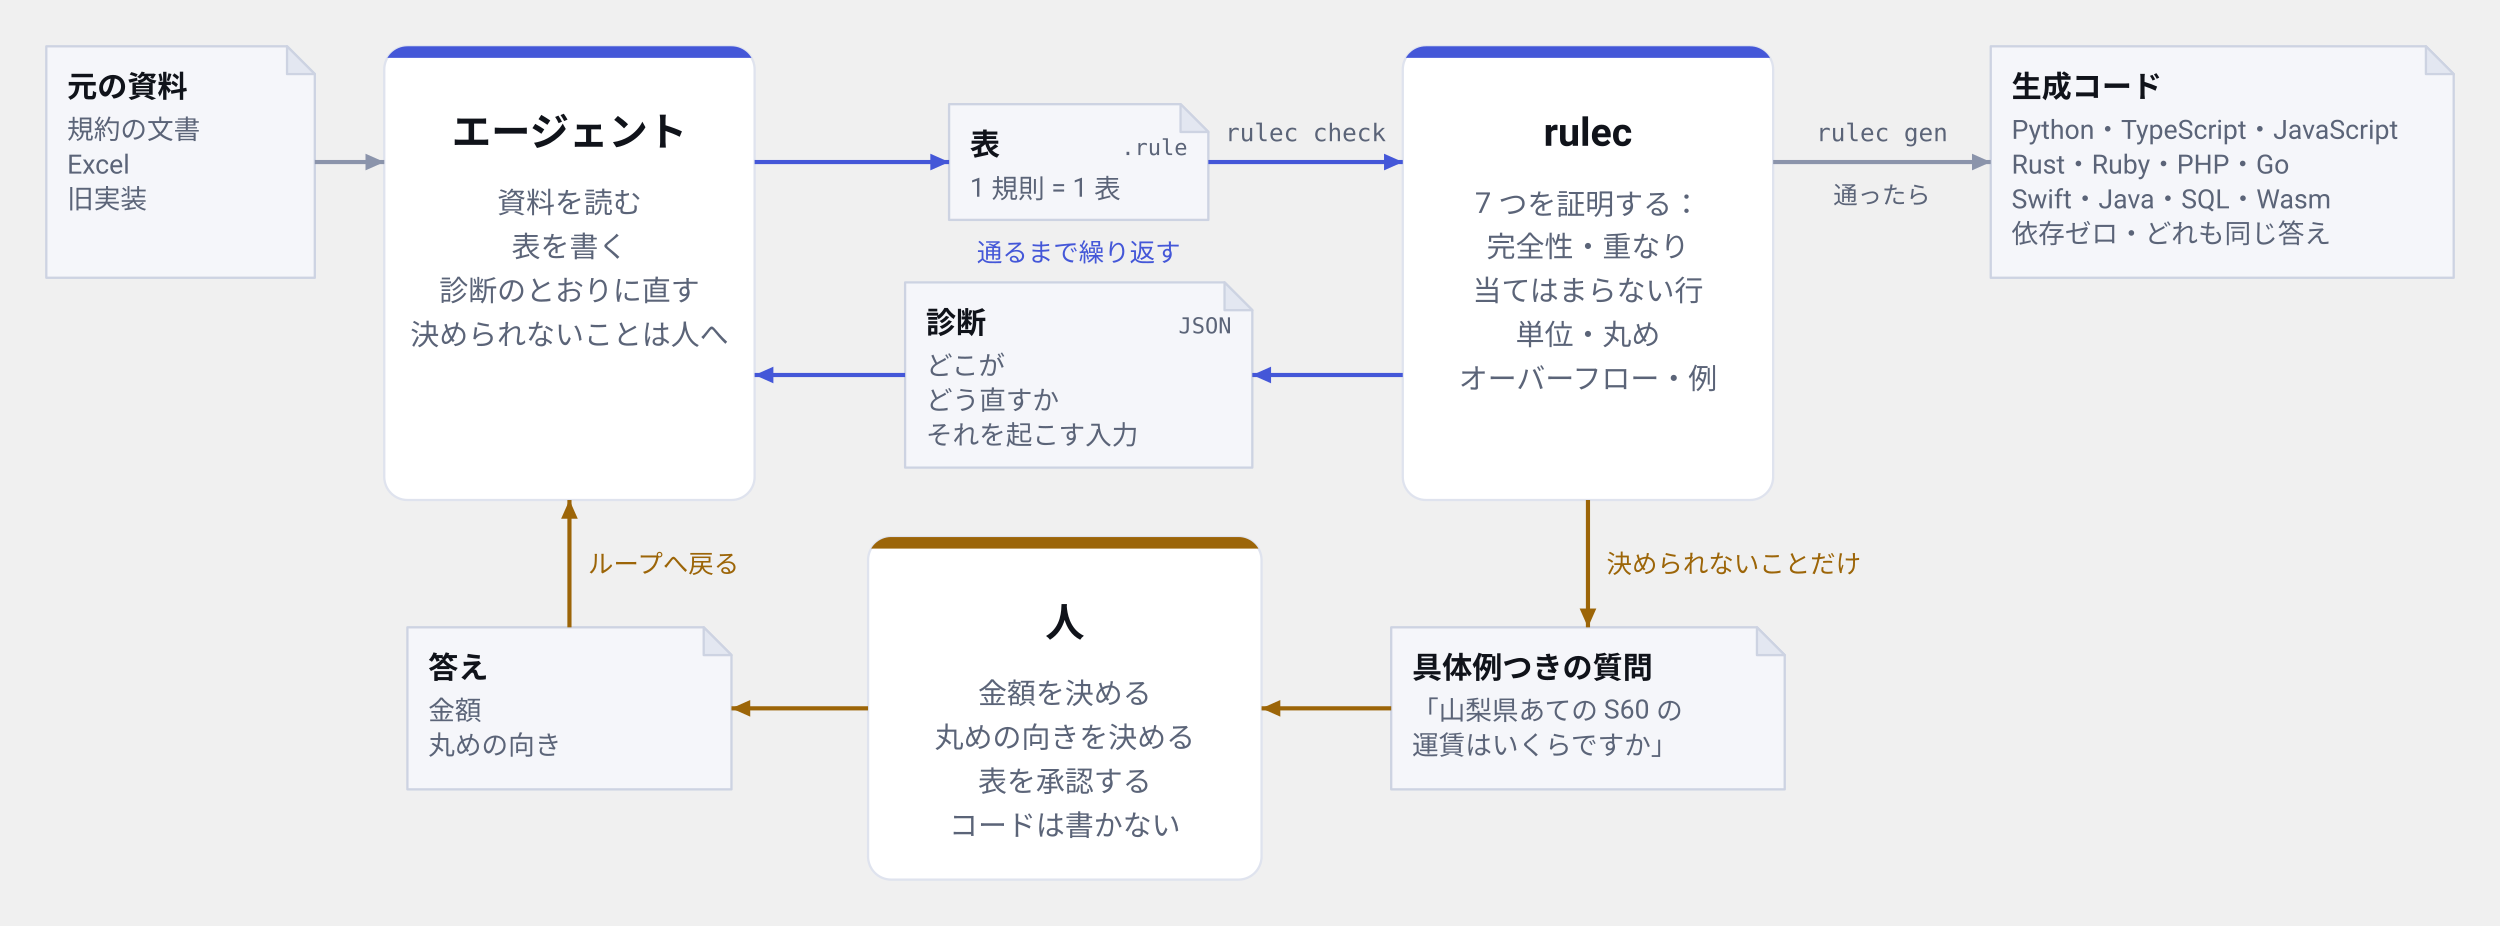
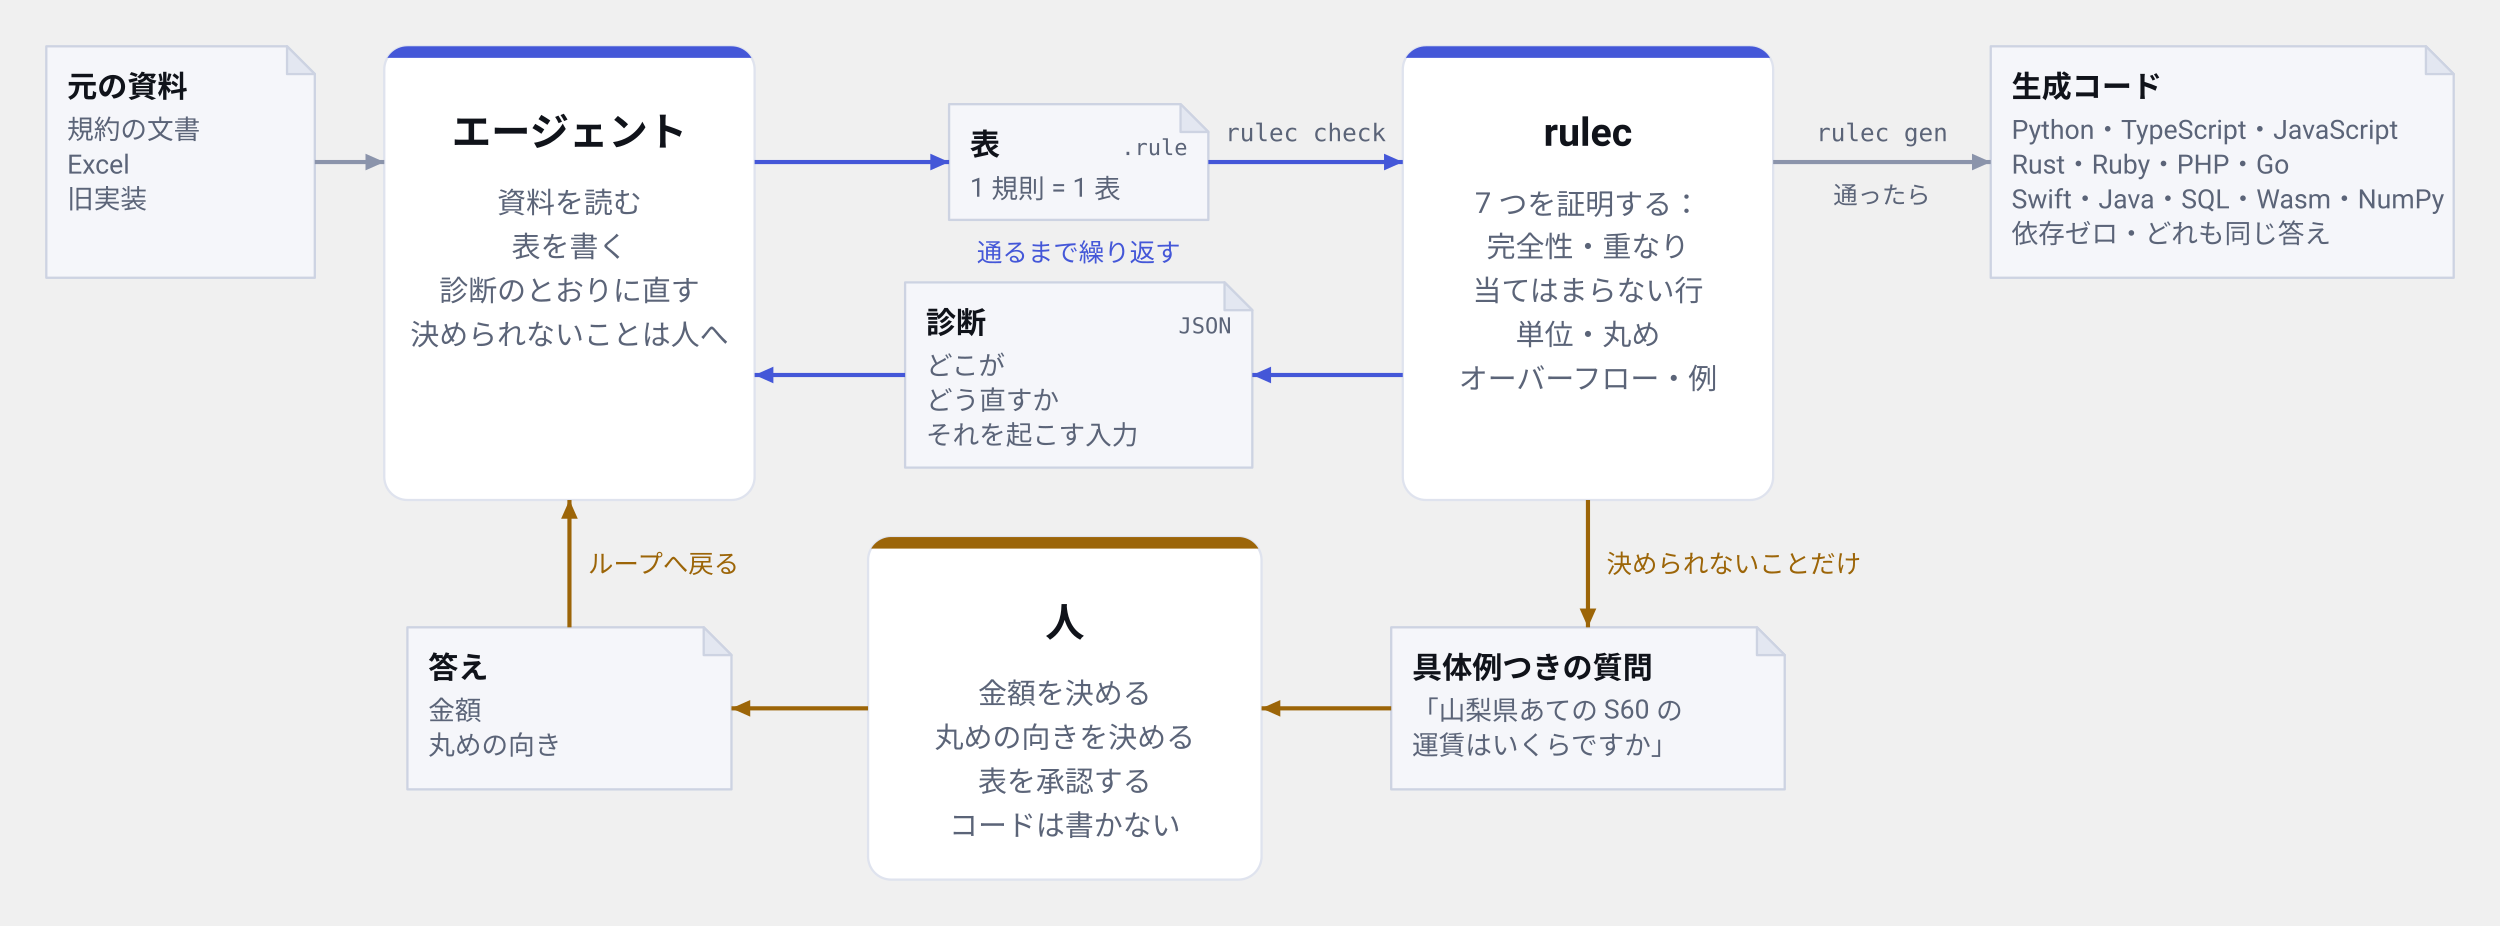
<svg xmlns="http://www.w3.org/2000/svg" viewBox="0 0 1080 400" width="1080" height="400" role="img" aria-label="エージェントが資料を読んで表（.rule）を書き、rulec check にかける。rulec は診断（どこが・どう直すか・それを起こす入力）を返し、エージェントが直して、表が通るまで繰り返す。道具では決められないことだけが具体例つきの質問として人に渡り、人は金額と丸めの向きを答える。表が通ると、証明済みの表から rulec gen が Python・TypeScript・JavaScript・Rust・Ruby・PHP・Go・Swift・Java・SQL・Wasm を出す。" font-family="-apple-system, BlinkMacSystemFont, &quot;Hiragino Sans&quot;, &quot;Noto Sans JP&quot;, &quot;Yu Gothic&quot;, Meiryo, &quot;Segoe UI&quot;, Roboto, sans-serif">
  <defs>
    <marker id="head-neutral" viewBox="0 0 10 10" refX="9" refY="5" markerWidth="9" markerHeight="9" markerUnits="userSpaceOnUse" orient="auto">
      <path d="M0,1 L9,5 L0,9 Z" fill="#8b94ab" />
    </marker>
    <marker id="head-accent" viewBox="0 0 10 10" refX="9" refY="5" markerWidth="9" markerHeight="9" markerUnits="userSpaceOnUse" orient="auto">
      <path d="M0,1 L9,5 L0,9 Z" fill="#4457d8" />
    </marker>
    <marker id="head-human" viewBox="0 0 10 10" refX="9" refY="5" markerWidth="9" markerHeight="9" markerUnits="userSpaceOnUse" orient="auto">
      <path d="M0,1 L9,5 L0,9 Z" fill="#9c6508" />
    </marker>
  </defs>
  <clipPath id="clip-agent">
    <rect x="166" y="20" width="160" height="196" rx="10" />
  </clipPath>
  <rect x="166" y="20" width="160" height="196" rx="10" fill="#ffffff" stroke="#dfe3ee" />
  <rect x="166" y="20" width="160" height="5" fill="#4457d8" clip-path="url(#clip-agent)" />
  <text x="246.0" y="63" font-size="17" font-weight="700" text-anchor="middle" fill="#10131a">エージェント</text>
  <text x="246.0" y="92" font-size="12.5" font-weight="400" text-anchor="middle" fill="#5b6478">資料を読む</text>
  <text x="246.0" y="111" font-size="12.5" font-weight="400" text-anchor="middle" fill="#5b6478">表を書く</text>
  <text x="246.0" y="130" font-size="12.5" font-weight="400" text-anchor="middle" fill="#5b6478">診断のとおりに直す</text>
  <text x="246.0" y="149" font-size="12.5" font-weight="400" text-anchor="middle" fill="#5b6478">決められないことは人へ</text>
  <clipPath id="clip-rulec">
    <rect x="606" y="20" width="160" height="196" rx="10" />
  </clipPath>
  <rect x="606" y="20" width="160" height="196" rx="10" fill="#ffffff" stroke="#dfe3ee" />
  <rect x="606" y="20" width="160" height="5" fill="#4457d8" clip-path="url(#clip-rulec)" />
  <text x="686.0" y="63" font-size="17" font-weight="700" text-anchor="middle" fill="#10131a">rulec</text>
  <text x="686.0" y="92" font-size="12.5" font-weight="400" text-anchor="middle" fill="#5b6478">7 つを証明する：</text>
  <text x="686.0" y="111" font-size="12.5" font-weight="400" text-anchor="middle" fill="#5b6478">完全性・重なり</text>
  <text x="686.0" y="130" font-size="12.5" font-weight="400" text-anchor="middle" fill="#5b6478">当てはまらない行</text>
  <text x="686.0" y="149" font-size="12.5" font-weight="400" text-anchor="middle" fill="#5b6478">単位・丸め</text>
  <text x="686.0" y="168" font-size="12.5" font-weight="400" text-anchor="middle" fill="#5b6478">オーバーフロー・例</text>
  <clipPath id="clip-person">
    <rect x="375" y="232" width="170" height="148" rx="10" />
  </clipPath>
  <rect x="375" y="232" width="170" height="148" rx="10" fill="#ffffff" stroke="#dfe3ee" />
  <rect x="375" y="232" width="170" height="5" fill="#9c6508" clip-path="url(#clip-person)" />
  <text x="460.0" y="275" font-size="17" font-weight="700" text-anchor="middle" fill="#10131a">人</text>
  <text x="460.0" y="304" font-size="12.5" font-weight="400" text-anchor="middle" fill="#5b6478">金額を決める</text>
  <text x="460.0" y="323" font-size="12.5" font-weight="400" text-anchor="middle" fill="#5b6478">丸めの向きを決める</text>
  <text x="460.0" y="342" font-size="12.5" font-weight="400" text-anchor="middle" fill="#5b6478">表を承認する</text>
  <text x="460.0" y="361" font-size="12.5" font-weight="400" text-anchor="middle" fill="#5b6478">コードは書かない</text>
  <path d="M20,20 H124 L136,32 V120 H20 Z" fill="#f5f6fa" stroke="#cdd3e2" stroke-linejoin="round" />
  <path d="M124,20 V32 H136 Z" fill="#e3e7f1" stroke="#cdd3e2" stroke-linejoin="round" />
  <text x="29" y="42" font-size="13" font-weight="600" text-anchor="start" fill="#10131a">元の資料</text>
  <text x="29" y="60" font-size="11.5" font-weight="400" text-anchor="start" fill="#5b6478">規約の文書</text>
  <text x="29" y="75" font-size="11.5" font-weight="400" text-anchor="start" fill="#5b6478">Excel</text>
  <text x="29" y="90" font-size="11.5" font-weight="400" text-anchor="start" fill="#5b6478">旧実装</text>
  <path d="M410,45 H510 L522,57 V95 H410 Z" fill="#f5f6fa" stroke="#cdd3e2" stroke-linejoin="round" />
  <path d="M510,45 V57 H522 Z" fill="#e3e7f1" stroke="#cdd3e2" stroke-linejoin="round" />
  <text x="419" y="67" font-size="13" font-weight="600" text-anchor="start" fill="#10131a">表</text>
  <text x="513" y="67" font-size="9.5" font-weight="400" text-anchor="end" fill="#5b6478" font-family="ui-monospace, SFMono-Regular, Menlo, Consolas, monospace">.rule</text>
  <text x="419" y="85" font-size="11.5" font-weight="400" text-anchor="start" fill="#5b6478">1 規則 = 1 表</text>
  <path d="M391,122 H529 L541,134 V202 H391 Z" fill="#f5f6fa" stroke="#cdd3e2" stroke-linejoin="round" />
  <path d="M529,122 V134 H541 Z" fill="#e3e7f1" stroke="#cdd3e2" stroke-linejoin="round" />
  <text x="400" y="144" font-size="13" font-weight="600" text-anchor="start" fill="#10131a">診断</text>
  <text x="532" y="144" font-size="9.5" font-weight="400" text-anchor="end" fill="#5b6478" font-family="ui-monospace, SFMono-Regular, Menlo, Consolas, monospace">JSON</text>
  <text x="400" y="162" font-size="11.5" font-weight="400" text-anchor="start" fill="#5b6478">どこが</text>
  <text x="400" y="177" font-size="11.5" font-weight="400" text-anchor="start" fill="#5b6478">どう直すか</text>
  <text x="400" y="192" font-size="11.5" font-weight="400" text-anchor="start" fill="#5b6478">それを起こす入力</text>
  <path d="M860,20 H1048 L1060,32 V120 H860 Z" fill="#f5f6fa" stroke="#cdd3e2" stroke-linejoin="round" />
  <path d="M1048,20 V32 H1060 Z" fill="#e3e7f1" stroke="#cdd3e2" stroke-linejoin="round" />
  <text x="869" y="42" font-size="13" font-weight="600" text-anchor="start" fill="#10131a">生成コード</text>
  <text x="869" y="60" font-size="11.5" font-weight="400" text-anchor="start" fill="#5b6478">Python・TypeScript・JavaScript</text>
  <text x="869" y="75" font-size="11.5" font-weight="400" text-anchor="start" fill="#5b6478">Rust・Ruby・PHP・Go</text>
-   <text x="869" y="90" font-size="11.5" font-weight="400" text-anchor="start" fill="#5b6478">Swift・Java・SQL・Wasm</text>
+   <text x="869" y="90" font-size="11.5" font-weight="400" text-anchor="start" fill="#5b6478">Swift・Java・SQL・Wasm・NumPy</text>
  <text x="869" y="105" font-size="11.5" font-weight="400" text-anchor="start" fill="#5b6478">依存ゼロ・どれも同じ答え</text>
  <path d="M601,271 H759 L771,283 V341 H601 Z" fill="#f5f6fa" stroke="#cdd3e2" stroke-linejoin="round" />
  <path d="M759,271 V283 H771 Z" fill="#e3e7f1" stroke="#cdd3e2" stroke-linejoin="round" />
  <text x="610" y="293" font-size="13" font-weight="600" text-anchor="start" fill="#10131a">具体例つきの質問</text>
  <text x="610" y="311" font-size="11.5" font-weight="400" text-anchor="start" fill="#5b6478">「山梨県あての S60 の</text>
  <text x="610" y="326" font-size="11.5" font-weight="400" text-anchor="start" fill="#5b6478">運賃はいくらですか」</text>
  <path d="M176,271 H304 L316,283 V341 H176 Z" fill="#f5f6fa" stroke="#cdd3e2" stroke-linejoin="round" />
  <path d="M304,271 V283 H316 Z" fill="#e3e7f1" stroke="#cdd3e2" stroke-linejoin="round" />
  <text x="185" y="293" font-size="13" font-weight="600" text-anchor="start" fill="#10131a">答え</text>
  <text x="185" y="311" font-size="11.5" font-weight="400" text-anchor="start" fill="#5b6478">金額</text>
  <text x="185" y="326" font-size="11.5" font-weight="400" text-anchor="start" fill="#5b6478">丸めの向き</text>
  <line x1="136" y1="70" x2="166" y2="70" stroke="#8b94ab" stroke-width="1.8" marker-end="url(#head-neutral)" />
  <line x1="326" y1="70" x2="410" y2="70" stroke="#4457d8" stroke-width="1.8" marker-end="url(#head-accent)" />
  <line x1="522" y1="70" x2="606" y2="70" stroke="#4457d8" stroke-width="1.8" marker-end="url(#head-accent)" />
  <text x="564.0" y="61" font-size="10.5" font-weight="400" text-anchor="middle" fill="#5b6478" font-family="ui-monospace, SFMono-Regular, Menlo, Consolas, monospace">rulec check</text>
  <line x1="606" y1="162" x2="541" y2="162" stroke="#4457d8" stroke-width="1.8" marker-end="url(#head-accent)" />
  <line x1="391" y1="162" x2="326" y2="162" stroke="#4457d8" stroke-width="1.8" marker-end="url(#head-accent)" />
  <text x="466.0" y="113" font-size="11" font-weight="400" text-anchor="middle" fill="#4457d8">通るまで繰り返す</text>
  <line x1="766" y1="70" x2="860" y2="70" stroke="#8b94ab" stroke-width="1.8" marker-end="url(#head-neutral)" />
  <text x="813.0" y="61" font-size="10.5" font-weight="400" text-anchor="middle" fill="#5b6478" font-family="ui-monospace, SFMono-Regular, Menlo, Consolas, monospace">rulec gen</text>
  <text x="813.0" y="88" font-size="10.5" font-weight="400" text-anchor="middle" fill="#5b6478">通ったら</text>
  <line x1="686" y1="216" x2="686" y2="271" stroke="#9c6508" stroke-width="1.8" marker-end="url(#head-human)" />
  <text x="694" y="247.5" font-size="11" font-weight="400" text-anchor="start" fill="#9c6508">決められないことだけ</text>
  <line x1="601" y1="306" x2="545" y2="306" stroke="#9c6508" stroke-width="1.8" marker-end="url(#head-human)" />
  <line x1="375" y1="306" x2="316" y2="306" stroke="#9c6508" stroke-width="1.8" marker-end="url(#head-human)" />
  <line x1="246" y1="271" x2="246" y2="216" stroke="#9c6508" stroke-width="1.8" marker-end="url(#head-human)" />
  <text x="254" y="247.5" font-size="11" font-weight="400" text-anchor="start" fill="#9c6508">ループへ戻る</text>
</svg>
